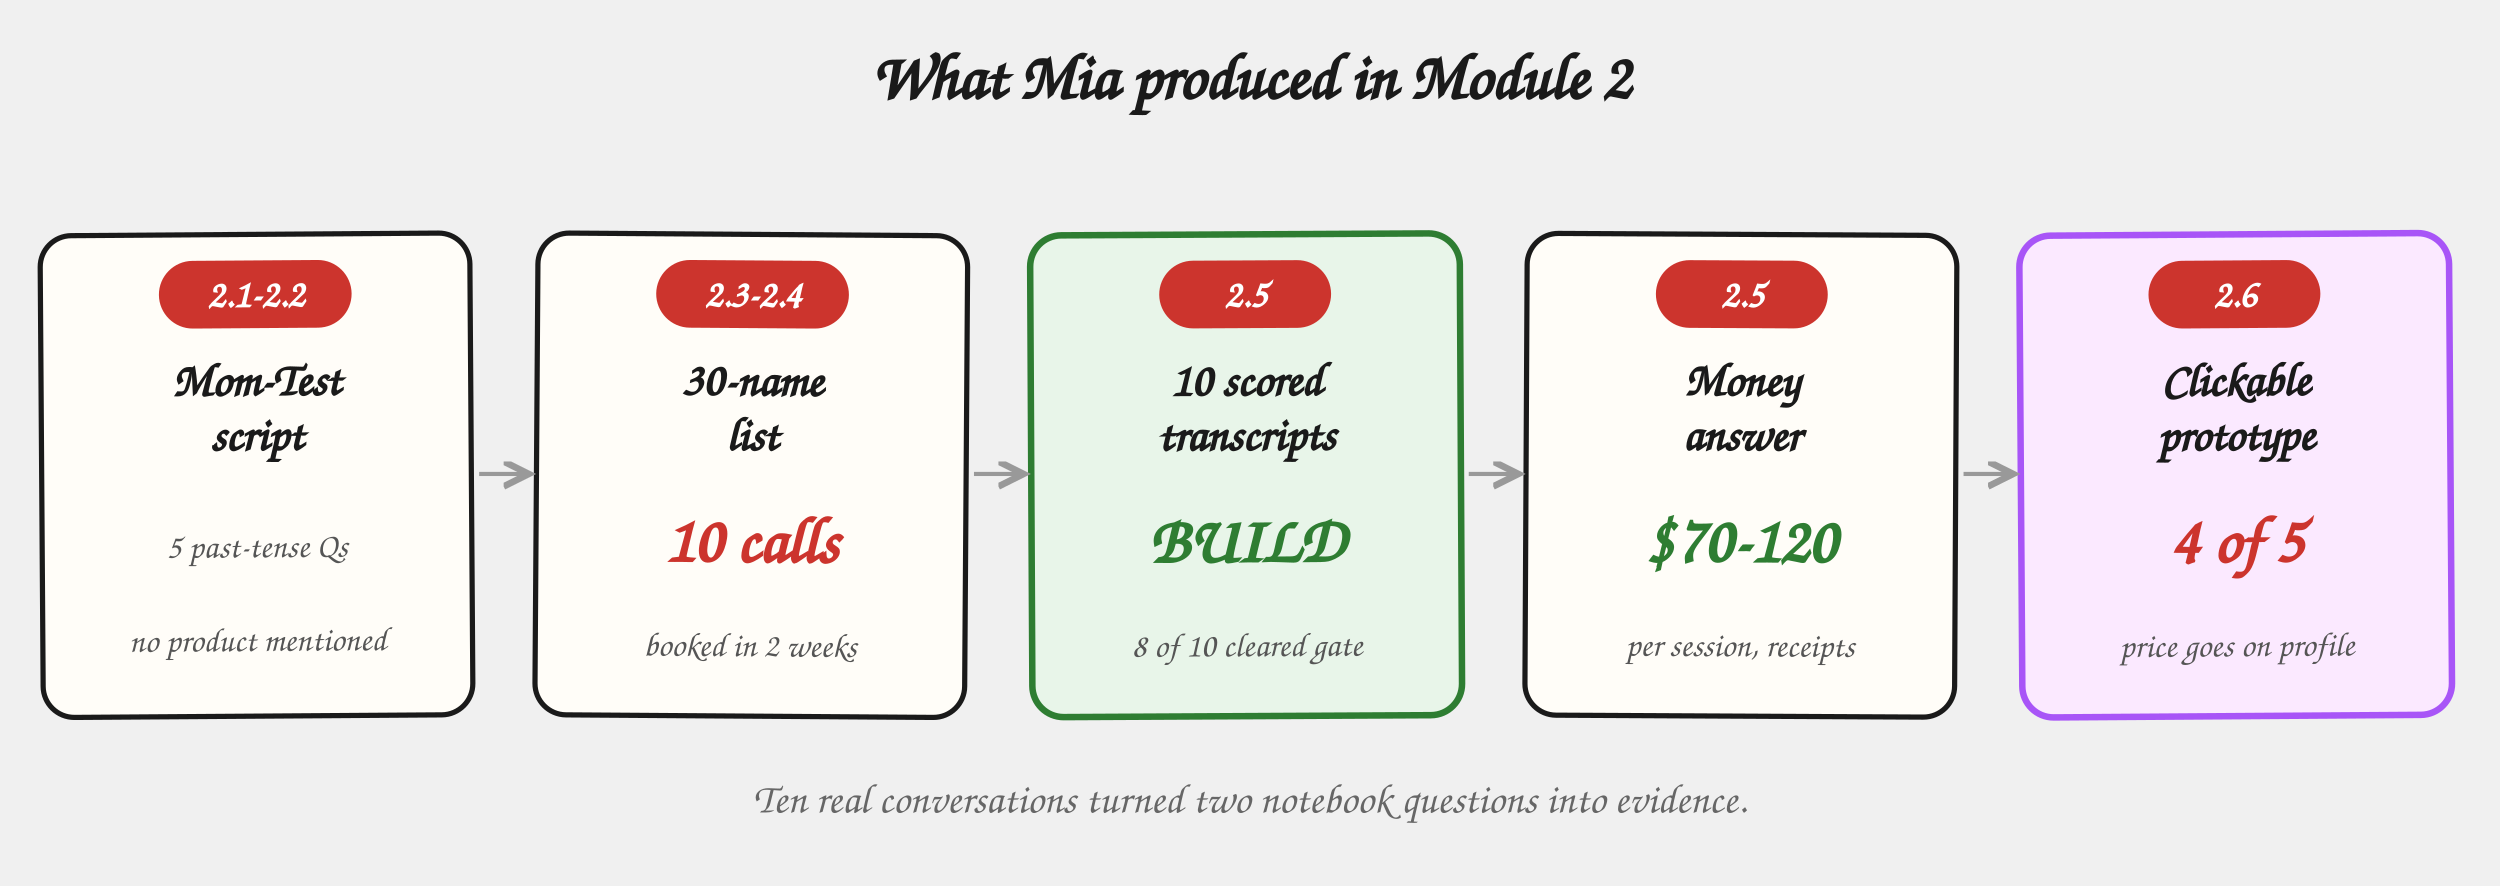
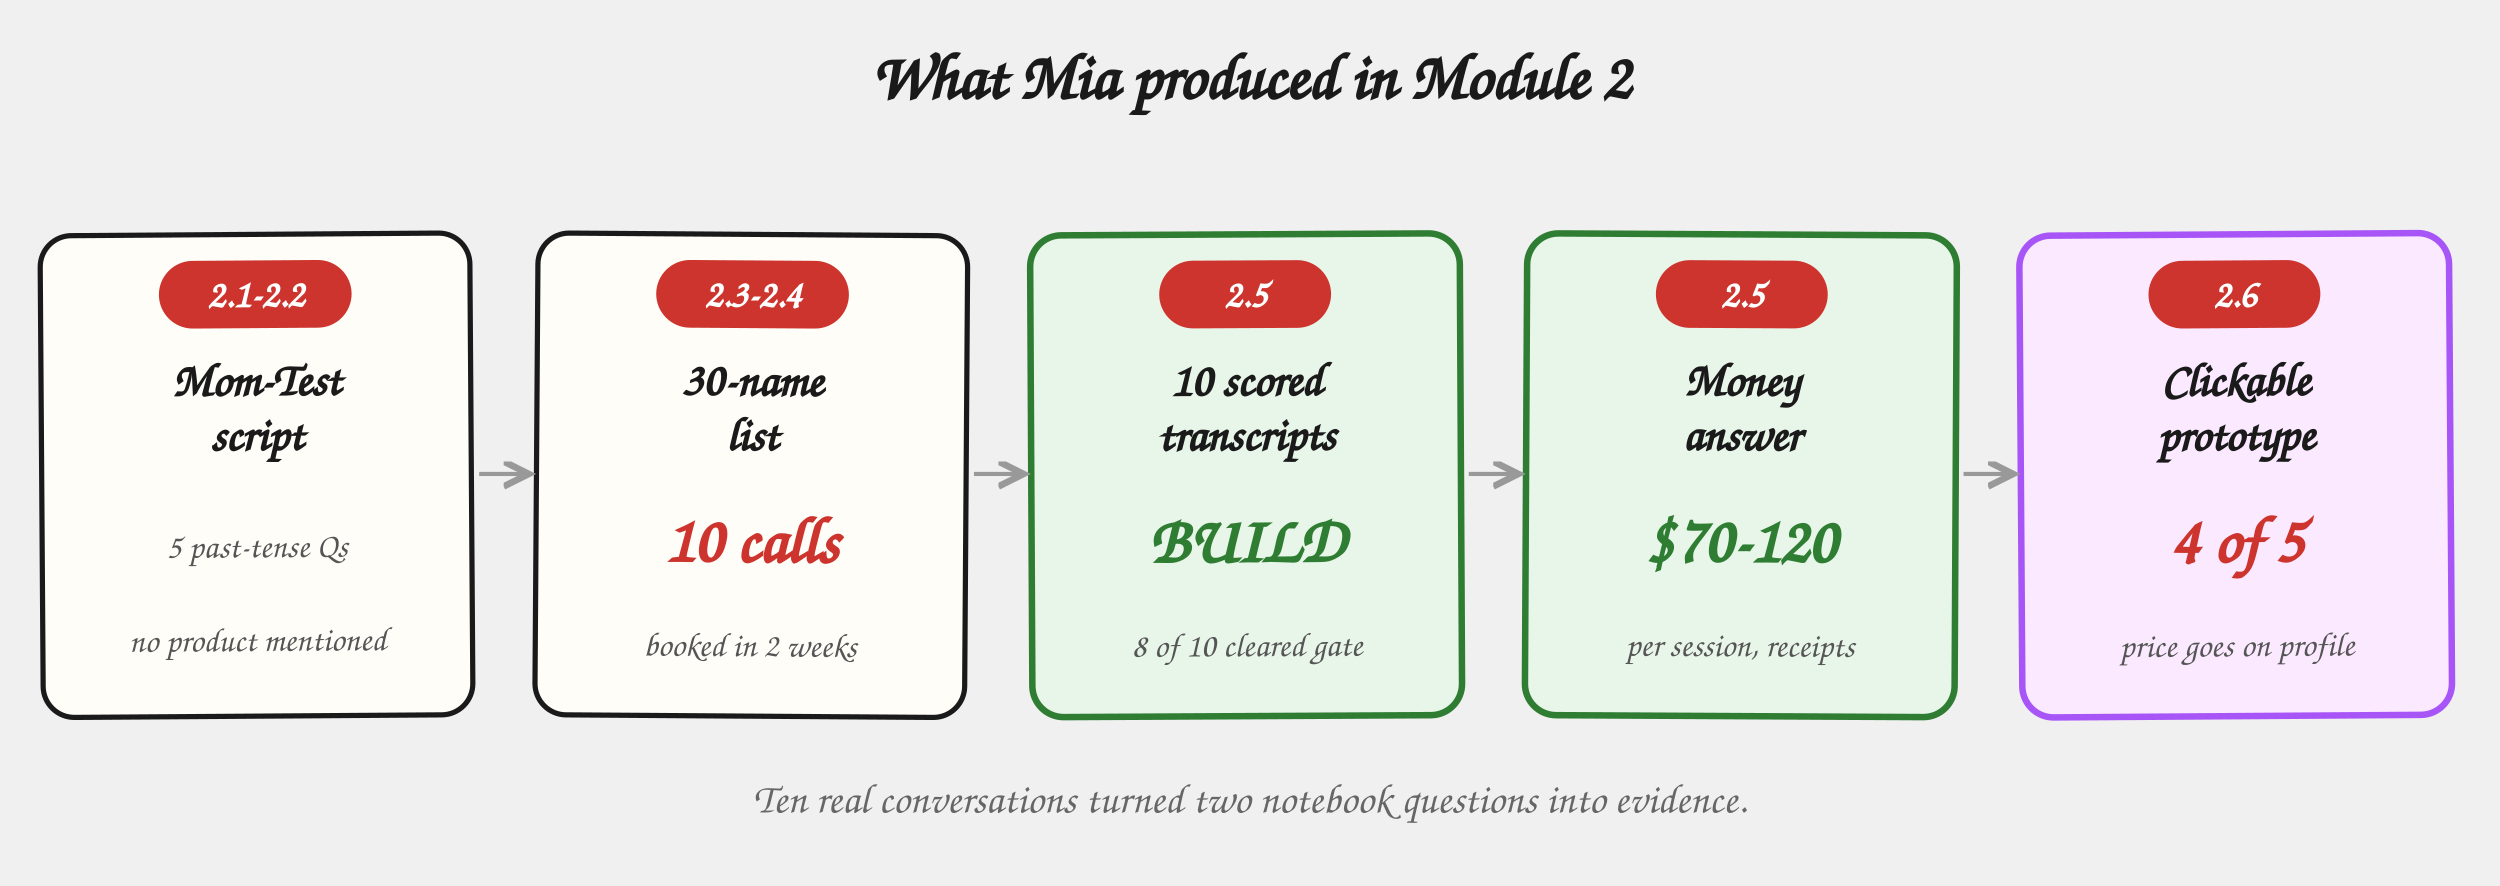
<svg xmlns="http://www.w3.org/2000/svg" viewBox="0 0 960 340" role="img" aria-labelledby="m2-trail-title">
  <defs>
    <style>
      .h      { font-family: "Caveat", "Patrick Hand", "Comic Sans MS", cursive; font-size: 25px; fill: #1a1a1a; font-weight: 700; }
      .foot   { font-family: "Caveat", "Patrick Hand", "Comic Sans MS", cursive; font-size: 16px; fill: #666; font-style: italic; }
      .chip   { font-family: "Caveat", "Patrick Hand", "Comic Sans MS", cursive; font-size: 15px; fill: #ffffff; font-weight: 700; }
      .title  { font-family: "Caveat", "Patrick Hand", "Comic Sans MS", cursive; font-size: 18px; fill: #1a1a1a; font-weight: 700; }
      .big    { font-family: "Caveat", "Patrick Hand", "Comic Sans MS", cursive; font-size: 25px; fill: #cc342d; font-weight: 700; }
      .gbig   { font-family: "Caveat", "Patrick Hand", "Comic Sans MS", cursive; font-size: 25px; fill: #2e7d32; font-weight: 700; }
      .note   { font-family: "Caveat", "Patrick Hand", "Comic Sans MS", cursive; font-size: 13px; fill: #555; }
      .card   { fill: #fffdf8; stroke: #1a1a1a; stroke-width: 2; }
      .build  { fill: #e8f5e9; stroke: #2e7d32; stroke-width: 2.5; }
      .pay    { fill: #fbe9ff; stroke: #a855f7; stroke-width: 2.5; }
      .chipbg { fill: #cc342d; }
    </style>
    <marker id="arw2" markerWidth="9" markerHeight="9" refX="6" refY="3" orient="auto">
      <path d="M0,0 L6,3 L0,6" fill="none" stroke="#999" stroke-width="1.6" />
    </marker>
  </defs>
  <text x="480" y="38" class="h" text-anchor="middle">What Mia produced in Module 2</text>
  <g transform="rotate(-0.4 98.5 182)">
    <rect x="16" y="90" width="165" height="185" rx="12" class="card" />
    <rect x="61.5" y="100" width="74" height="26" rx="13" class="chipbg" />
    <text x="98.5" y="118" class="chip" text-anchor="middle">2.1-2.2</text>
    <text x="98.5" y="152" class="title" text-anchor="middle">Mom-Test</text>
    <text x="98.5" y="173" class="title" text-anchor="middle">script</text>
    <text x="98.5" y="214" class="note" text-anchor="middle">5 past-tense Qs</text>
    <text x="98.5" y="250" class="note" text-anchor="middle">no product mentioned</text>
  </g>
  <g transform="rotate(0.4 288.5 182)">
    <rect x="206" y="90" width="165" height="185" rx="12" class="card" />
    <rect x="251.5" y="100" width="74" height="26" rx="13" class="chipbg" />
    <text x="288.5" y="118" class="chip" text-anchor="middle">2.3-2.4</text>
    <text x="288.5" y="152" class="title" text-anchor="middle">30-name</text>
    <text x="288.5" y="173" class="title" text-anchor="middle">list</text>
    <text x="288.5" y="216" class="big" text-anchor="middle">10 calls</text>
    <text x="288.5" y="252" class="note" text-anchor="middle">booked in 2 weeks</text>
  </g>
  <g transform="rotate(-0.3 478.5 182)">
    <rect x="396" y="90" width="165" height="185" rx="12" class="build" />
    <rect x="445.5" y="100" width="66" height="26" rx="13" class="chipbg" />
    <text x="478.5" y="118" class="chip" text-anchor="middle">2.5</text>
    <text x="478.5" y="152" class="title" text-anchor="middle">10 scored</text>
    <text x="478.5" y="173" class="title" text-anchor="middle">transcripts</text>
    <text x="478.5" y="216" class="gbig" text-anchor="middle">BUILD</text>
    <text x="478.5" y="252" class="note" text-anchor="middle">8 of 10 cleared gate</text>
  </g>
  <g transform="rotate(0.3 668.5 182)">
-     <rect x="586" y="90" width="165" height="185" rx="12" class="card" />
+     <rect x="586" y="90" width="165" height="185" rx="12" class="build" />
    <rect x="635.5" y="100" width="66" height="26" rx="13" class="chipbg" />
    <text x="668.5" y="118" class="chip" text-anchor="middle">2.5</text>
    <text x="668.5" y="152" class="title" text-anchor="middle">Money</text>
    <text x="668.5" y="173" class="title" text-anchor="middle">answer</text>
    <text x="668.5" y="216" class="gbig" text-anchor="middle">$70-120</text>
    <text x="668.5" y="252" class="note" text-anchor="middle">per session, receipts</text>
  </g>
  <g transform="rotate(-0.4 858.5 182)">
    <rect x="776" y="90" width="165" height="185" rx="12" class="pay" />
    <rect x="825.5" y="100" width="66" height="26" rx="13" class="chipbg" />
    <text x="858.5" y="118" class="chip" text-anchor="middle">2.6</text>
    <text x="858.5" y="152" class="title" text-anchor="middle">Clickable</text>
    <text x="858.5" y="173" class="title" text-anchor="middle">prototype</text>
    <text x="858.5" y="216" class="big" text-anchor="middle">4 of 5</text>
    <text x="858.5" y="252" class="note" text-anchor="middle">price goes on profile</text>
  </g>
  <line x1="184" y1="182" x2="203" y2="182" stroke="#999" stroke-width="1.6" marker-end="url(#arw2)" />
  <line x1="374" y1="182" x2="393" y2="182" stroke="#999" stroke-width="1.6" marker-end="url(#arw2)" />
  <line x1="564" y1="182" x2="583" y2="182" stroke="#999" stroke-width="1.6" marker-end="url(#arw2)" />
  <line x1="754" y1="182" x2="773" y2="182" stroke="#999" stroke-width="1.6" marker-end="url(#arw2)" />
  <text x="480" y="312" class="foot" text-anchor="middle">Ten real conversations turned two notebook questions into evidence.</text>
</svg>
